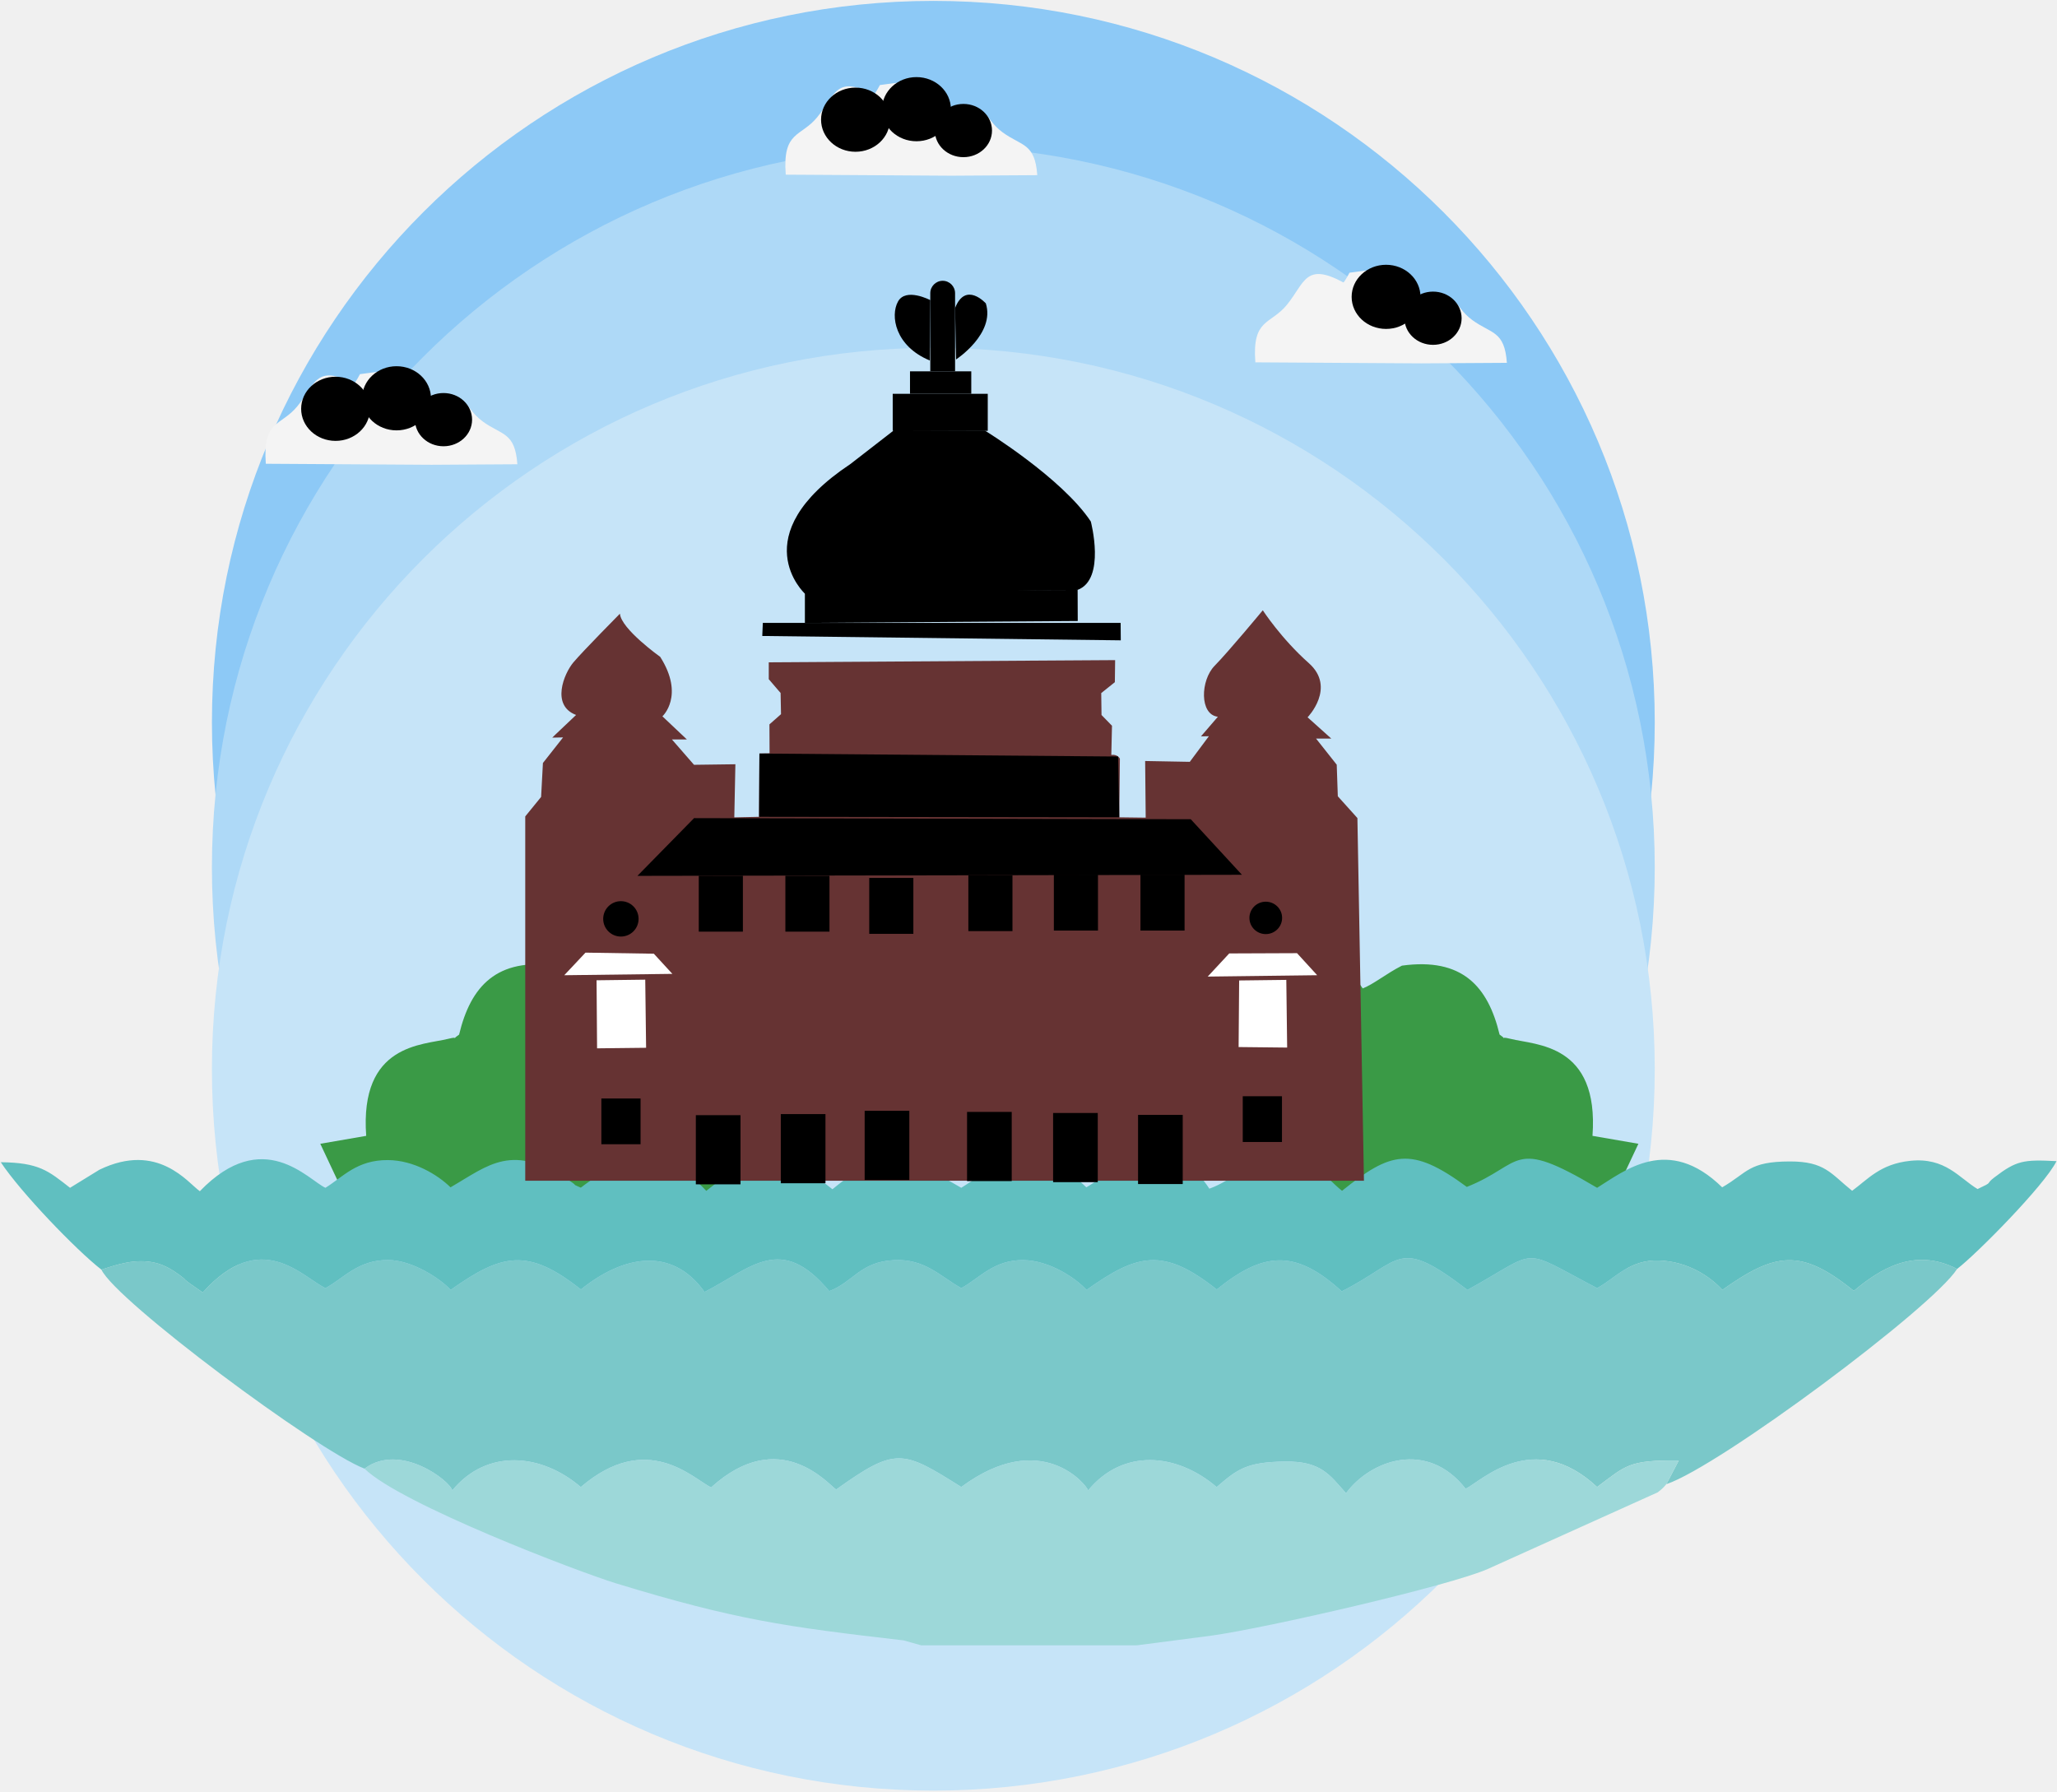
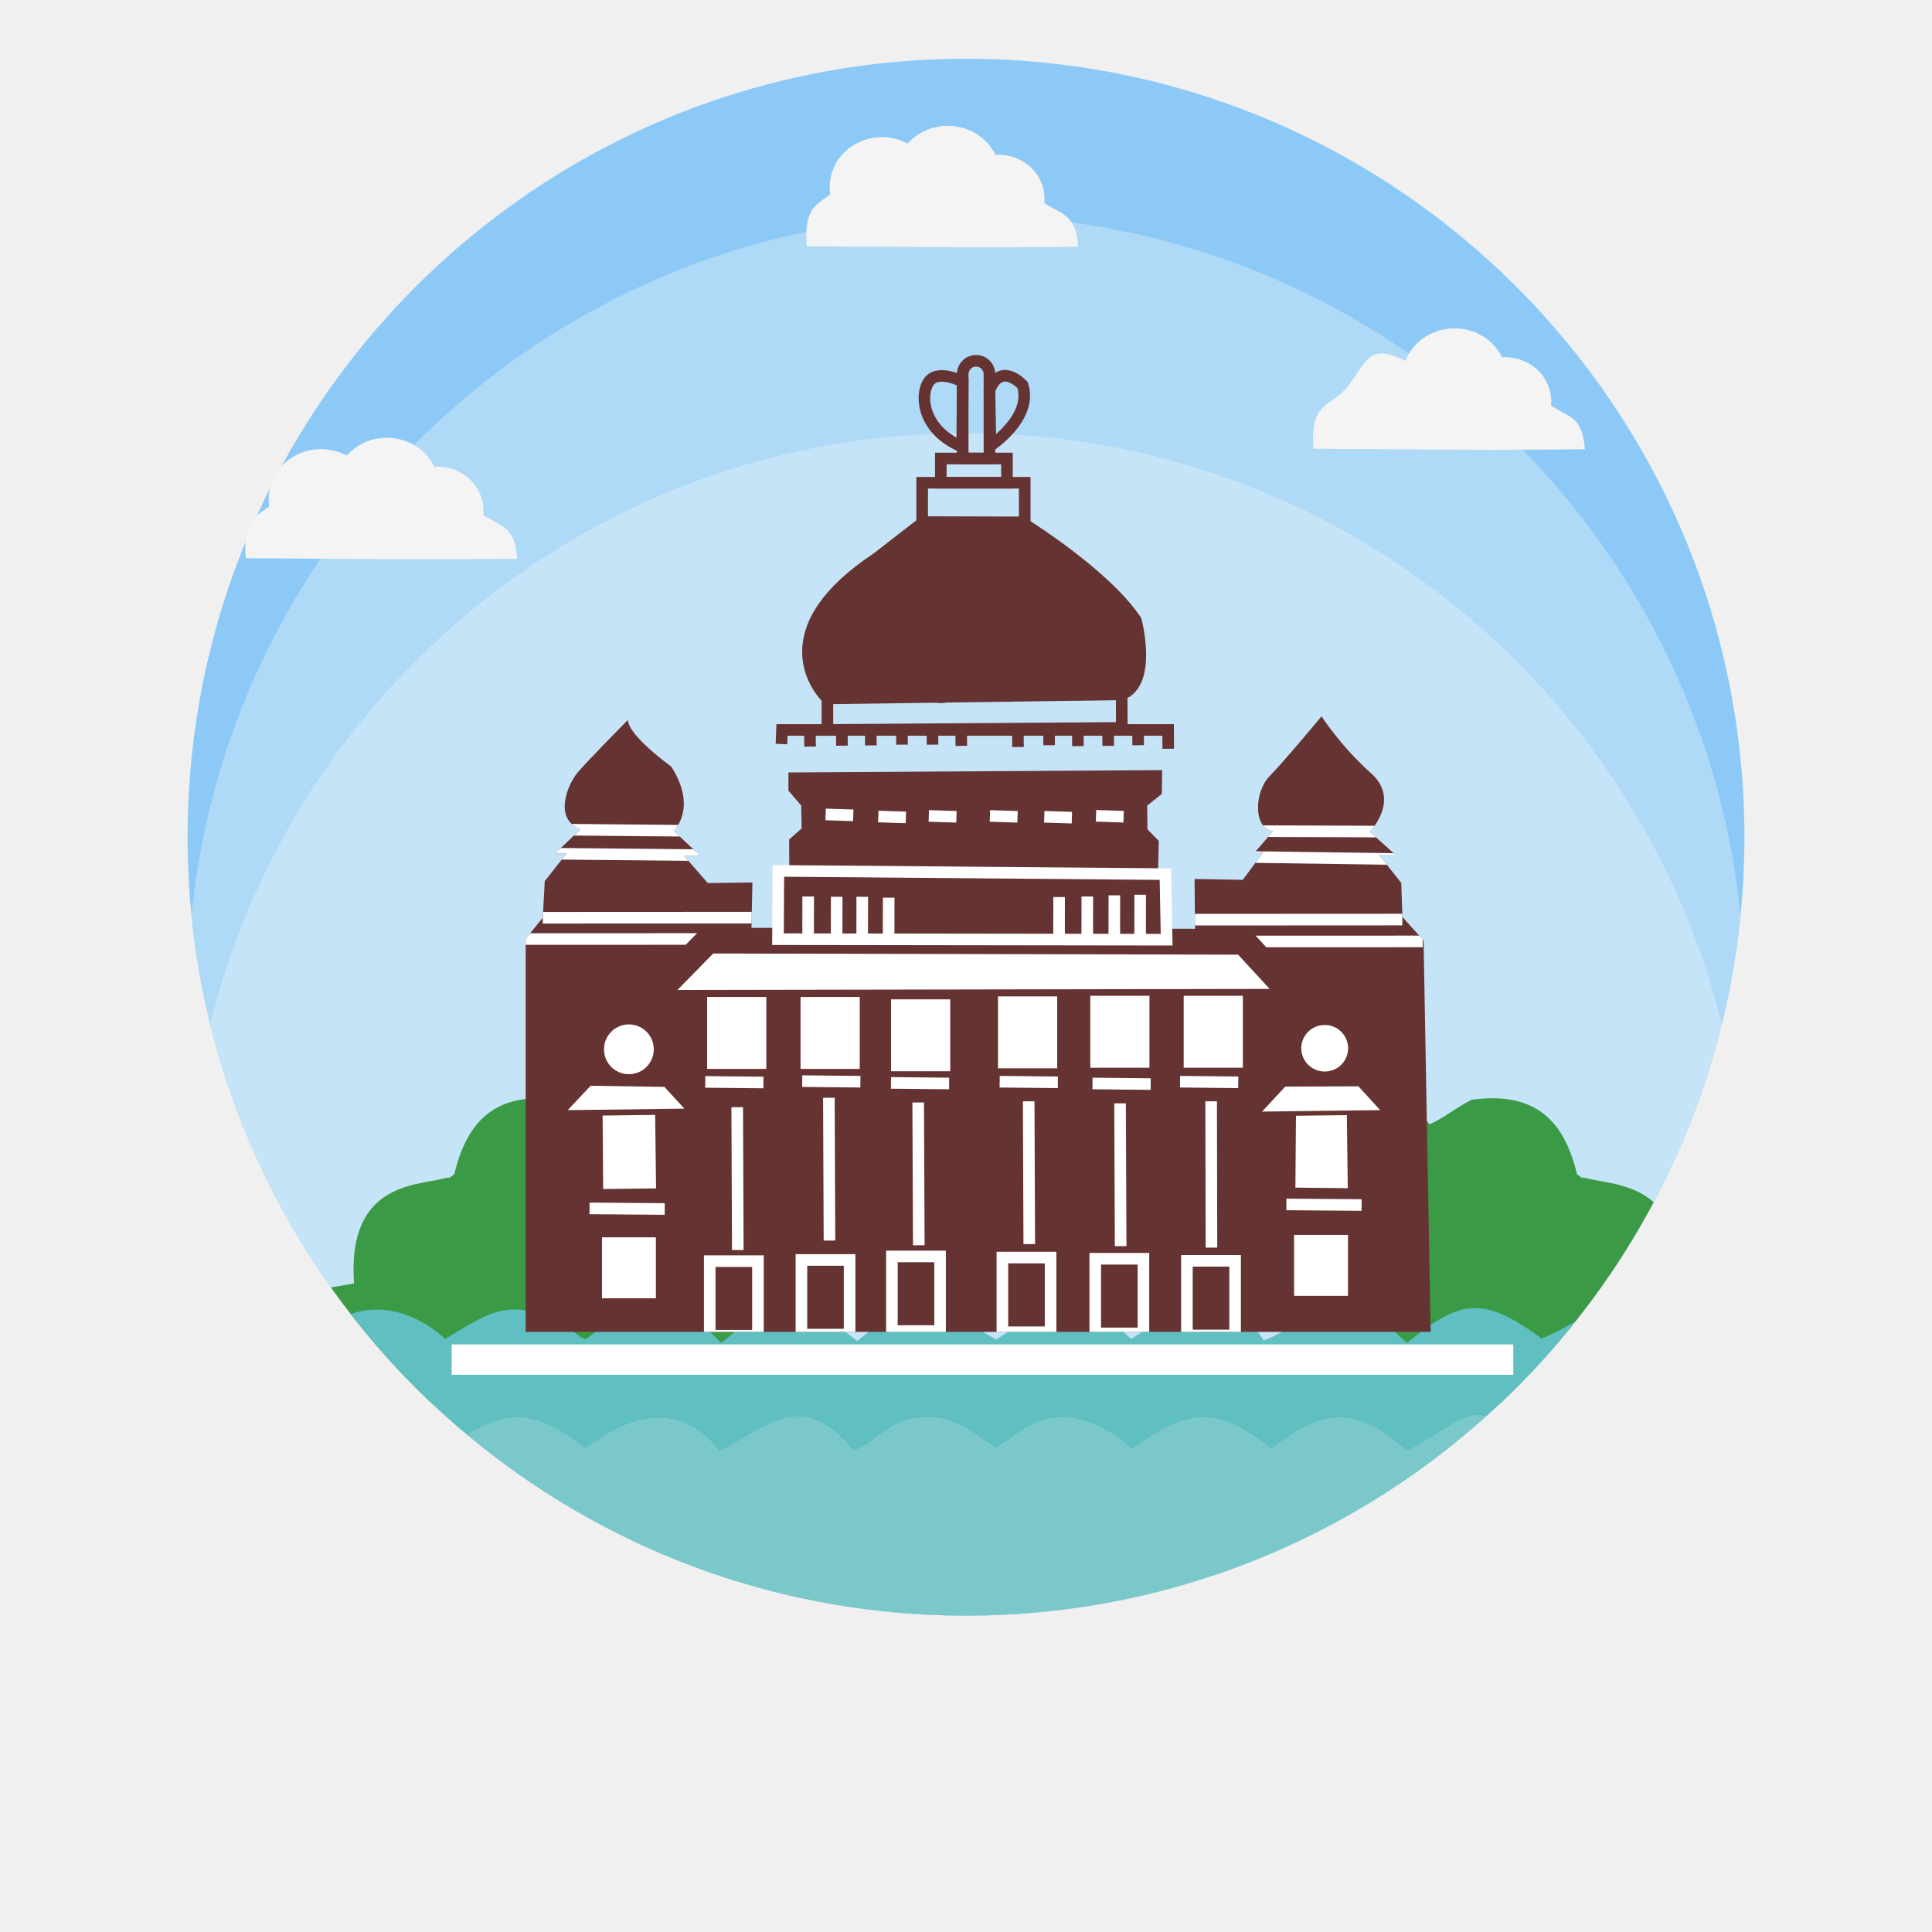
- <svg xmlns="http://www.w3.org/2000/svg" viewBox="0 0 1459 1271" width="1459" height="1271">
-   <style>
- 		tspan { white-space:pre }
- 		.shp0 { fill: #8dc9f6 } 
- 		.shp1 { fill: #aed9f7 } 
- 		.shp2 { fill: #c6e4f8 } 
- 		.shp3 { fill: #3a9a46 } 
- 		.shp4 { fill: #7ac8c9 } 
- 		.shp5 { fill: #60bfc0 } 
- 		.shp6 { fill: #9dd8d9 } 
- 		.shp7 { fill: none } 
- 		.shp8 { fill: #f4f4f4 } 
- 		.shp9 { fill: #000000 } 
- 		.shp10 { fill: #663333 } 
- 		.shp11 { fill: #ffffff } 
- 	</style>
+ <svg xmlns="http://www.w3.org/2000/svg" xml:space="preserve" width="12.7mm" height="12.7mm" version="1.1" style="shape-rendering:geometricPrecision; text-rendering:geometricPrecision; image-rendering:optimizeQuality; fill-rule:evenodd; clip-rule:evenodd" viewBox="0 0 1270 1270">
+   <defs>
+     <style type="text/css">
+    
+     .str2 {stroke:#663333;stroke-width:16.93;stroke-miterlimit:22.926}
+     .str0 {stroke:#F4F4F4;stroke-width:20;stroke-miterlimit:22.926}
+     .str4 {stroke:white;stroke-width:20;stroke-miterlimit:22.926}
+     .str3 {stroke:#663333;stroke-width:7.62;stroke-miterlimit:22.926}
+     .str1 {stroke:white;stroke-width:7.62;stroke-miterlimit:22.926}
+     .fil0 {fill:none}
+     .fil4 {fill:#3A9A46}
+     .fil6 {fill:#60BFC0}
+     .fil9 {fill:#663333}
+     .fil5 {fill:#7AC8C9}
+     .fil1 {fill:#8DC9F6}
+     .fil7 {fill:#9DD8D9}
+     .fil2 {fill:#AED9F7}
+     .fil3 {fill:#C6E4F8}
+     .fil8 {fill:#F4F4F4}
+     .fil10 {fill:white}
+    
+   </style>
+     <clipPath id="id0">
+       <path d="M635 38.64c282.6,0 511.69,229.09 511.69,511.69 0,282.59 -229.09,511.68 -511.69,511.68 -282.59,0 -511.68,-229.09 -511.68,-511.68 0,-282.6 229.09,-511.69 511.68,-511.69z" />
+     </clipPath>
+     <clipPath id="id1">
+       <path d="M356.8 603.28l-11.25 13.81 0 258.43 594.88 0 -4.64 -257.27 -13.9 -15.45 -0.77 -22.4 -14.68 -18.54 10.81 0 -16.8 -15.07c0,0 20.47,-21.05 0.87,-38.44 -19.6,-17.38 -32.64,-37.47 -32.64,-37.47 0,0 -24.15,29.17 -34.19,39.4 -10.04,10.24 -10.81,34.58 2.32,36.12l-11.98 13.91 5.6 -0.1 -13.52 18.16 -31.67 -0.58 0.39 40.17 -18.74 -0.24 0.43 -41.57c0,0 -1.45,-3.28 -6.08,-2.7l0.48 -20.67 -7.43 -7.63 -0.2 -15.55 9.66 -7.72 0.2 -15.65 -245.68 1.55 0 11.97 6.95 8.11 1.45 1.65 0.29 15.06 -8.21 7.24 0.1 20.48 -7.2 0.19 -0.24 44.89 -17.58 0.39 0.77 -37.67 -29.35 0.39 -15.65 -17.96 4.82 0 5.8 0 -17.38 -16.42c0,0 16,-14.57 -1.57,-42.19 0,0 -27.79,-19.81 -28.56,-30.63 0,0 -26.37,26.66 -33.03,34.58 -6.66,7.92 -16.03,30.51 1.93,37.27l-14.68 13.91 -2.2 2.17 6.54 -0.14 1.12 -0.03 -14.3 18.16 -1.29 24.08z" />
+     </clipPath>
+   </defs>
  <g id="Layer_x0020_1">
-     <path id="Layer" fill-rule="evenodd" class="shp0" d="M662 0.64C944.6 0.64 1173.69 229.73 1173.69 512.33C1173.69 794.92 944.6 1024.01 662 1024.01C379.41 1024.01 150.32 794.92 150.32 512.33C150.32 229.73 379.41 0.64 662 0.64L662 0.64Z" />
-     <g id="Layer">
-       <g id="_2773386296912">
-         <path id="Layer" class="shp1" d="M662 1126.91C379.04 1126.91 150.31 898.18 150.31 615.22C150.31 332.26 379.04 103.53 662 103.53C944.96 103.53 1173.69 332.26 1173.69 615.22C1173.69 898.18 944.96 1126.91 662 1126.91Z" />
-         <path id="Layer" class="shp2" d="M662 1270.09C379.04 1270.09 150.31 1041.36 150.31 758.4C150.31 475.44 379.04 246.71 662 246.71C944.96 246.71 1173.69 475.44 1173.69 758.4C1173.69 1041.36 944.96 1270.09 662 1270.09Z" />
-         <path id="Layer" fill-rule="evenodd" class="shp3" d="M394.89 684.94C352.28 679.08 333.88 699.46 325.63 733.85C317.79 739.37 328.31 734.22 317.73 736.89C299.97 741.36 254.96 740.21 259.74 805.67L227.18 811.29L262.02 885.42L414.78 886C429.81 833.85 454.2 847.62 511.08 846.46L511.84 684C470.95 660.01 449.34 662.7 422.69 701.1C414.41 697.73 406.22 690.71 394.89 684.94L394.89 684.94Z" />
-         <path id="Layer" fill-rule="evenodd" class="shp3" d="M994.38 684.94C1036.99 679.08 1055.39 699.46 1063.64 733.85C1071.48 739.37 1060.96 734.22 1071.54 736.89C1089.3 741.36 1134.31 740.21 1129.53 805.67L1162.09 811.29L1127.25 885.42L974.49 886C959.46 833.85 935.07 847.62 878.19 846.46L877.43 684C918.32 660.01 939.93 662.7 966.58 701.1C974.86 697.73 983.05 690.71 994.38 684.94L994.38 684.94Z" />
-         <path id="Layer" fill-rule="evenodd" class="shp4" d="M71.93 900.57C82.28 922.72 224.6 1028.68 258.56 1041.74C283.81 1022.81 319.35 1050.49 320.79 1057.18C345.18 1027.45 383.84 1030.66 411.96 1054.79C458.91 1014.49 491.43 1048.68 504.37 1055.06C553.11 1010.81 587.83 1053.24 593.09 1056.53C635.58 1026.18 640.17 1028.55 681.81 1054.74C738.71 1012.61 771.04 1053.7 771.78 1057.18C796.27 1027.33 834.56 1030.43 862.95 1054.79C877.78 1042.06 884.08 1037.11 911.05 1036.69C937.2 1036.27 943.13 1046.24 954.73 1059.15C971.88 1035.77 1012.16 1020.94 1039.57 1055.99C1050.42 1050.86 1087.64 1012.66 1132.8 1054.74C1153.35 1039.52 1154.83 1035.57 1190.73 1035.94L1181.95 1052.72C1219.61 1040.12 1370.92 927.33 1388.14 900.07C1357.73 884.39 1333.05 900.48 1314.87 915.62C1277.66 885.45 1259.4 888.1 1221.65 914.95C1212.85 905.28 1197.18 894.88 1176.96 894.07C1155.68 893.23 1145.3 907.08 1132.8 913.67C1076.75 884.4 1093.32 885.98 1040.85 914.95C990.78 876.71 995.16 894.13 951.67 915.96C918.2 885.19 895.31 888.56 863.02 914.64C825.1 884.56 806.78 889.26 770.65 914.95C762.78 906.29 744.21 894.14 726.18 893.81C704.74 893.41 694.42 907.02 681.81 913.67C666.83 905.33 656.08 892.66 633.91 893.83C610.02 895.08 605.08 909.48 588.18 915.81C553.87 874.66 532.85 899.38 499.75 916.4C476.42 883.71 441.74 890.64 412.03 914.64C374.47 884.85 355.87 889.2 319.66 914.95C312.46 907.04 292.56 893.86 275.34 893.75C253.72 893.62 243.6 906.9 230.82 913.71C214.13 905.49 185 870.75 143.81 916.78L133.48 909.54C128.33 905.55 133.88 909.26 127.21 904.29C122.37 900.68 116.51 897.25 110.27 895.76C96 892.37 82.58 897.13 71.93 900.57L71.93 900.57Z" />
-         <path id="Layer" fill-rule="evenodd" class="shp5" d="M71.93 900.57C82.58 897.13 96 892.37 110.27 895.76C116.51 897.25 122.37 900.68 127.21 904.29C133.88 909.26 128.33 905.55 133.48 909.54L143.81 916.78C185 870.75 214.13 905.49 230.82 913.71C243.6 906.9 253.72 893.62 275.34 893.75C292.56 893.86 312.46 907.04 319.66 914.95C355.87 889.2 374.47 884.85 412.03 914.64C441.74 890.64 476.42 883.71 499.75 916.4C532.85 899.38 553.87 874.66 588.18 915.81C605.08 909.48 610.02 895.08 633.91 893.83C656.08 892.66 666.83 905.33 681.81 913.67C694.42 907.02 704.74 893.41 726.18 893.81C744.21 894.14 762.78 906.29 770.65 914.95C806.78 889.26 825.1 884.56 863.02 914.64C895.31 888.56 918.2 885.19 951.67 915.96C995.16 894.13 990.78 876.71 1040.85 914.95C1093.32 885.98 1076.75 884.4 1132.8 913.67C1145.3 907.08 1155.68 893.23 1176.96 894.07C1197.18 894.88 1212.85 905.28 1221.65 914.95C1259.4 888.1 1277.66 885.45 1314.87 915.62C1333.05 900.48 1357.73 884.39 1388.14 900.07C1401.83 889.63 1450.12 840.82 1458.66 823.61C1435.24 822.39 1430.26 823.16 1414.63 835.1C1407.51 840.54 1414.74 837.76 1402.66 843.4C1389.54 835.52 1379.8 820.75 1354.84 823.39C1333.62 825.64 1324.95 836.4 1313.69 844.64C1298.54 832.47 1294.36 823.8 1269.56 823.83C1240.05 823.87 1239.79 831.63 1221.52 842.18C1183.1 804.58 1152.06 830.64 1132.8 842.52C1071.49 806.03 1080.85 825.82 1040.39 841.89C1000.85 812.7 986.38 816.99 951.88 844.64C939.46 834.8 933.81 822.1 907.41 823.48C883.39 824.73 874.6 837.12 857.77 843.15C848.58 828.69 838.02 823.73 814.99 823.77C790.37 823.82 785.92 833.29 770.53 842.18C731.23 803.71 699.46 831.64 681.81 842.52C642.18 819.9 631.29 810.13 590.44 843.54C554.08 814.21 537.14 815.65 500.93 844.68C472.76 814.01 443.72 817.86 411.96 842.42C404.38 839.04 410.76 842.08 404.7 837.98C363.21 809.9 346.84 826.42 319.54 842.18C310.43 833.27 293.61 823 275.19 822.85C253.05 822.67 243.16 834.91 230.82 842.52C218.54 836.87 186.64 798.44 141.74 844.93C133.39 839.16 112.06 809.64 70.55 829.68L49.68 842.52C34.32 830.53 27.86 824.66 0.55 824.37C14.64 845.67 53.88 886.53 71.93 900.57L71.93 900.57Z" />
-         <path id="Layer" fill-rule="evenodd" class="shp6" d="M653.4 1167.05L806.38 1167.04L859.24 1160.17C898.73 1154.7 1029.66 1124.49 1055.64 1112.72L1175.84 1058.51C1180.25 1055.05 1179.76 1055.02 1181.95 1052.72L1190.73 1035.94C1154.83 1035.57 1153.35 1039.52 1132.8 1054.74C1087.64 1012.66 1050.42 1050.86 1039.57 1055.99C1012.16 1020.94 971.88 1035.77 954.73 1059.15C943.13 1046.24 937.2 1036.27 911.05 1036.69C884.08 1037.11 877.78 1042.06 862.95 1054.79C834.56 1030.43 796.27 1027.33 771.78 1057.18C771.04 1053.7 738.71 1012.61 681.81 1054.74C640.17 1028.55 635.58 1026.18 593.09 1056.53C587.83 1053.24 553.11 1010.81 504.37 1055.06C491.43 1048.68 458.91 1014.49 411.96 1054.79C383.84 1030.66 345.18 1027.45 320.79 1057.18C319.35 1050.49 283.81 1022.81 258.56 1041.74C284.1 1066.8 410.21 1114.92 437.24 1123.17C521.71 1148.94 556.98 1153.86 640.98 1163.55L653.4 1167.05L653.4 1167.05Z" />
+     <rect class="fil0" width="1270" height="1270" />
+     <rect class="fil0" width="1270" height="1270" />
+     <path class="fil1" d="M635 38.64c282.6,0 511.69,229.09 511.69,511.69 0,282.59 -229.09,511.68 -511.69,511.68 -282.59,0 -511.68,-229.09 -511.68,-511.68 0,-282.6 229.09,-511.69 511.68,-511.69z" />
+     <g style="clip-path:url(#id0)">
+       <g id="_1770882471024">
+         <circle class="fil2" cx="635" cy="653.22" r="511.69" />
+         <circle class="fil3" cx="635" cy="796.4" r="511.69" />
+         <path class="fil4" d="M367.89 722.94c-42.61,-5.86 -61.01,14.52 -69.26,48.91 -7.84,5.52 2.68,0.37 -7.9,3.04 -17.76,4.47 -62.77,3.32 -57.99,68.78l-32.56 5.62 34.84 74.13 152.76 0.58c15.03,-52.15 39.42,-38.38 96.3,-39.54l0.76 -162.46c-40.89,-23.99 -62.5,-21.3 -89.15,17.1 -8.28,-3.37 -16.47,-10.39 -27.8,-16.16z" />
+         <path class="fil4" d="M967.38 722.94c42.61,-5.86 61.01,14.52 69.26,48.91 7.84,5.52 -2.68,0.37 7.9,3.04 17.76,4.47 62.77,3.32 57.99,68.78l32.56 5.62 -34.84 74.13 -152.76 0.58c-15.03,-52.15 -39.42,-38.38 -96.3,-39.54l-0.76 -162.46c40.89,-23.99 62.5,-21.3 89.15,17.1 8.28,-3.37 16.47,-10.39 27.8,-16.16z" />
+         <path class="fil5" d="M44.93 938.57c10.35,22.15 152.67,128.11 186.63,141.17 25.25,-18.93 60.79,8.75 62.23,15.44 24.39,-29.73 63.05,-26.52 91.17,-2.39 46.95,-40.3 79.47,-6.11 92.41,0.27 48.74,-44.25 83.46,-1.82 88.72,1.47 42.49,-30.35 47.08,-27.98 88.72,-1.79 56.9,-42.13 89.23,-1.04 89.97,2.44 24.49,-29.85 62.78,-26.75 91.17,-2.39 14.83,-12.73 21.13,-17.68 48.1,-18.1 26.15,-0.42 32.08,9.55 43.68,22.46 17.15,-23.38 57.43,-38.21 84.84,-3.16 10.85,-5.13 48.07,-43.33 93.23,-1.25 20.55,-15.22 22.03,-19.17 57.93,-18.8l-8.78 16.78c37.66,-12.6 188.97,-125.39 206.19,-152.65 -30.41,-15.68 -55.09,0.41 -73.27,15.55 -37.21,-30.17 -55.47,-27.52 -93.22,-0.67 -8.8,-9.67 -24.47,-20.07 -44.69,-20.88 -21.28,-0.84 -31.66,13.01 -44.16,19.6 -56.05,-29.27 -39.48,-27.69 -91.95,1.28 -50.07,-38.24 -45.69,-20.82 -89.18,1.01 -33.47,-30.77 -56.36,-27.4 -88.65,-1.32 -37.92,-30.08 -56.24,-25.38 -92.37,0.31 -7.87,-8.66 -26.44,-20.81 -44.47,-21.14 -21.44,-0.4 -31.76,13.21 -44.37,19.86 -14.98,-8.34 -25.73,-21.01 -47.9,-19.84 -23.89,1.25 -28.83,15.65 -45.73,21.98 -34.31,-41.15 -55.33,-16.43 -88.43,0.59 -23.33,-32.69 -58.01,-25.76 -87.72,-1.76 -37.56,-29.79 -56.16,-25.44 -92.37,0.31 -7.2,-7.91 -27.1,-21.09 -44.32,-21.2 -21.62,-0.13 -31.74,13.15 -44.52,19.96 -16.69,-8.22 -45.82,-42.96 -87.01,3.07l-10.33 -7.24c-5.15,-3.99 0.4,-0.28 -6.27,-5.25 -4.84,-3.61 -10.7,-7.04 -16.94,-8.53 -14.27,-3.39 -27.69,1.37 -38.34,4.81z" />
+         <path class="fil6" d="M44.93 938.57c10.65,-3.44 24.07,-8.2 38.34,-4.81 6.24,1.49 12.1,4.92 16.94,8.53 6.67,4.97 1.12,1.26 6.27,5.25l10.33 7.24c41.19,-46.03 70.32,-11.29 87.01,-3.07 12.78,-6.81 22.9,-20.09 44.52,-19.96 17.22,0.11 37.12,13.29 44.32,21.2 36.21,-25.75 54.81,-30.1 92.37,-0.31 29.71,-24 64.39,-30.93 87.72,1.76 33.1,-17.02 54.12,-41.74 88.43,-0.59 16.9,-6.33 21.84,-20.73 45.73,-21.98 22.17,-1.17 32.92,11.5 47.9,19.84 12.61,-6.65 22.93,-20.26 44.37,-19.86 18.03,0.33 36.6,12.48 44.47,21.14 36.13,-25.69 54.45,-30.39 92.37,-0.31 32.29,-26.08 55.18,-29.45 88.65,1.32 43.49,-21.83 39.11,-39.25 89.18,-1.01 52.47,-28.97 35.9,-30.55 91.95,-1.28 12.5,-6.59 22.88,-20.44 44.16,-19.6 20.22,0.81 35.89,11.21 44.69,20.88 37.75,-26.85 56.01,-29.5 93.22,0.67 18.18,-15.14 42.86,-31.23 73.27,-15.55 13.69,-10.44 61.98,-59.25 70.52,-76.46 -23.42,-1.22 -28.4,-0.45 -44.03,11.49 -7.12,5.44 0.11,2.66 -11.97,8.3 -13.12,-7.88 -22.86,-22.65 -47.82,-20.01 -21.22,2.25 -29.89,13.01 -41.15,21.25 -15.15,-12.17 -19.33,-20.84 -44.13,-20.81 -29.51,0.04 -29.77,7.8 -48.04,18.35 -38.42,-37.6 -69.46,-11.54 -88.72,0.34 -61.31,-36.49 -51.95,-16.7 -92.41,-0.63 -39.54,-29.19 -54.01,-24.9 -88.51,2.75 -12.42,-9.84 -18.07,-22.54 -44.47,-21.16 -24.02,1.25 -32.81,13.64 -49.64,19.67 -9.19,-14.46 -19.75,-19.42 -42.78,-19.38 -24.62,0.05 -29.07,9.52 -44.46,18.41 -39.3,-38.47 -71.07,-10.54 -88.72,0.34 -39.63,-22.62 -50.52,-32.39 -91.37,1.02 -36.36,-29.33 -53.3,-27.89 -89.51,1.14 -28.17,-30.67 -57.21,-26.82 -88.97,-2.26 -7.58,-3.38 -1.2,-0.34 -7.26,-4.44 -41.49,-28.08 -57.86,-11.56 -85.16,4.2 -9.11,-8.91 -25.93,-19.18 -44.35,-19.33 -22.14,-0.18 -32.03,12.06 -44.37,19.67 -12.28,-5.65 -44.18,-44.08 -89.08,2.41 -8.35,-5.77 -29.68,-35.29 -71.19,-15.25l-20.87 12.84c-15.36,-11.99 -21.82,-17.86 -49.13,-18.15 14.09,21.3 53.33,62.16 71.38,76.2z" />
+         <path class="fil7" d="M626.4 1205.05l152.98 -0.01 52.86 -6.87c39.49,-5.47 170.42,-35.68 196.4,-47.45l120.2 -54.21c4.41,-3.46 3.92,-3.49 6.11,-5.79l8.78 -16.78c-35.9,-0.37 -37.38,3.58 -57.93,18.8 -45.16,-42.08 -82.38,-3.88 -93.23,1.25 -27.41,-35.05 -67.69,-20.22 -84.84,3.16 -11.6,-12.91 -17.53,-22.88 -43.68,-22.46 -26.97,0.42 -33.27,5.37 -48.1,18.1 -28.39,-24.36 -66.68,-27.46 -91.17,2.39 -0.74,-3.48 -33.07,-44.57 -89.97,-2.44 -41.64,-26.19 -46.23,-28.56 -88.72,1.79 -5.26,-3.29 -39.98,-45.72 -88.72,-1.47 -12.94,-6.38 -45.46,-40.57 -92.41,-0.27 -28.12,-24.13 -66.78,-27.34 -91.17,2.39 -1.44,-6.69 -36.98,-34.37 -62.23,-15.44 25.54,25.06 151.65,73.18 178.68,81.43 84.47,25.77 119.74,30.69 203.74,40.38l12.42 3.5z" />
      </g>
    </g>
-     <path id="Layer" fill-rule="evenodd" class="shp7" d="M662 0.64C944.6 0.64 1173.69 229.73 1173.69 512.33C1173.69 794.92 944.6 1024.01 662 1024.01C379.41 1024.01 150.32 794.92 150.32 512.33C150.32 229.73 379.41 0.64 662 0.64L662 0.64Z" />
-     <path id="Layer" fill-rule="evenodd" class="shp8" d="M957.18 193.44C957.09 193.58 954.37 198.83 952.9 200.37C925.82 185.68 925.47 200.64 912.73 216.26C901.16 230.44 888 225.79 890.4 257.01L1007.97 257.74L1068.81 257.36C1067.16 234.39 1057.78 236.9 1044.29 227.03C1029.73 216.4 1037.28 206.97 1006.06 212.43C994.95 184.76 983.79 190.28 957.18 193.44L957.18 193.44Z" />
-     <path id="Layer" class="shp9" d="M983.12 233.31C969.62 233.31 958.7 223.14 958.7 210.56C958.7 197.98 969.62 187.81 983.12 187.81C996.62 187.81 1007.54 197.98 1007.54 210.56C1007.54 223.14 996.62 233.31 983.12 233.31Z" />
-     <path id="Layer" class="shp9" d="M1016.43 244.6C1005.22 244.6 996.16 236.16 996.16 225.72C996.16 215.28 1005.22 206.84 1016.43 206.84C1027.64 206.84 1036.7 215.28 1036.7 225.72C1036.7 236.16 1027.64 244.6 1016.43 244.6Z" />
-     <g id="_2773386305168">
-       <path id="Layer" fill-rule="evenodd" class="shp8" d="M624.09 60.33C624.01 60.46 621.29 65.71 619.82 67.25C592.73 52.56 592.39 67.52 579.64 83.14C568.08 97.32 554.92 92.67 557.32 123.89L674.89 124.62L735.73 124.24C734.07 101.27 724.7 103.78 711.2 93.91C696.64 83.28 704.19 73.85 672.97 79.31C661.86 51.64 650.71 57.16 624.09 60.33L624.09 60.33Z" />
-       <path id="Layer" class="shp9" d="M650.04 100.19C636.54 100.19 625.62 90.02 625.62 77.44C625.62 64.86 636.54 54.69 650.04 54.69C663.54 54.69 674.46 64.86 674.46 77.44C674.46 90.02 663.54 100.19 650.04 100.19Z" />
-       <path id="Layer" class="shp9" d="M606.79 107.65C593.29 107.65 582.37 97.48 582.37 84.9C582.37 72.32 593.29 62.15 606.79 62.15C620.29 62.15 631.21 72.32 631.21 84.9C631.21 97.48 620.29 107.65 606.79 107.65Z" />
-       <path id="Layer" class="shp9" d="M683.34 111.48C672.13 111.48 663.07 103.04 663.07 92.6C663.07 82.16 672.13 73.72 683.34 73.72C694.55 73.72 703.61 82.16 703.61 92.6C703.61 103.04 694.55 111.48 683.34 111.48Z" />
+     <path class="fil0" d="M635 38.64c282.6,0 511.69,229.09 511.69,511.69 0,282.59 -229.09,511.68 -511.69,511.68 -282.59,0 -511.68,-229.09 -511.68,-511.68 0,-282.6 229.09,-511.69 511.68,-511.69z" />
+     <path class="fil8" d="M930.18 231.44c-0.09,0.14 -2.81,5.39 -4.28,6.93 -27.08,-14.69 -27.43,0.27 -40.17,15.89 -11.57,14.18 -24.73,9.53 -22.33,40.75l117.57 0.73 60.84 -0.38c-1.65,-22.97 -11.03,-20.46 -24.52,-30.33 -14.56,-10.63 -7.01,-20.06 -38.23,-14.6 -11.11,-27.67 -22.27,-22.15 -48.88,-18.99z" />
+     <ellipse class="fil0 str0" cx="956.12" cy="248.56" rx="24.42" ry="22.75" />
+     <ellipse class="fil0 str0" cx="989.43" cy="263.72" rx="20.27" ry="18.88" />
+     <g id="_1770665940048">
+       <path class="fil8" d="M597.09 98.33c-0.08,0.13 -2.8,5.38 -4.27,6.92 -27.09,-14.69 -27.43,0.27 -40.18,15.89 -11.56,14.18 -24.72,9.53 -22.32,40.75l117.57 0.73 60.84 -0.38c-1.66,-22.97 -11.03,-20.46 -24.53,-30.33 -14.56,-10.63 -7.01,-20.06 -38.23,-14.6 -11.11,-27.67 -22.26,-22.15 -48.88,-18.98z" />
+       <ellipse class="fil0 str0" cx="623.04" cy="115.44" rx="24.42" ry="22.75" />
+       <ellipse class="fil0 str0" cx="579.79" cy="122.9" rx="24.42" ry="22.75" />
+       <ellipse class="fil0 str0" cx="656.34" cy="130.6" rx="20.27" ry="18.88" />
    </g>
-     <path id="Layer" fill-rule="evenodd" class="shp8" d="M255.32 265.39C255.23 265.52 252.52 270.77 251.05 272.31C223.96 257.63 223.61 272.59 210.87 288.21C199.3 302.39 186.15 297.73 188.55 328.95L306.12 329.68L366.96 329.3C365.3 306.34 355.93 308.84 342.43 298.98C327.87 288.34 335.42 278.91 304.2 284.38C293.09 256.71 281.94 262.22 255.32 265.39L255.32 265.39Z" />
-     <path id="Layer" class="shp9" d="M281.26 305.26C267.76 305.26 256.84 295.09 256.84 282.51C256.84 269.93 267.76 259.76 281.26 259.76C294.76 259.76 305.68 269.93 305.68 282.51C305.68 295.09 294.76 305.26 281.26 305.26Z" />
-     <path id="Layer" class="shp9" d="M238.02 312.72C224.52 312.72 213.6 302.55 213.6 289.97C213.6 277.39 224.52 267.22 238.02 267.22C251.52 267.22 262.44 277.39 262.44 289.97C262.44 302.55 251.52 312.72 238.02 312.72Z" />
-     <path id="Layer" class="shp9" d="M314.57 316.54C303.36 316.54 294.3 308.1 294.3 297.66C294.3 287.22 303.36 278.78 314.57 278.78C325.78 278.78 334.84 287.22 334.84 297.66C334.84 308.1 325.78 316.54 314.57 316.54Z" />
-     <path id="Layer" fill-rule="evenodd" class="shp10" d="M383.8 565.28L372.55 579.09L372.55 837.52L967.43 837.52L962.79 580.25L948.89 564.8L948.12 542.4L933.44 523.86L944.25 523.86L927.45 508.79C927.45 508.79 947.92 487.74 928.32 470.35C908.72 452.97 895.68 432.88 895.68 432.88C895.68 432.88 871.53 462.05 861.49 472.28C851.45 482.52 850.68 506.86 863.81 508.4L851.83 522.31L857.43 522.21L843.91 540.37L812.24 539.79L812.63 579.96L793.89 579.72L794.32 538.15C794.32 538.15 792.87 534.87 788.24 535.45L788.72 514.78L781.29 507.15L781.09 491.6L790.75 483.88L790.95 468.23L545.27 469.78L545.27 481.75L552.22 489.86L553.67 491.51L553.96 506.57L545.75 513.81L545.85 534.29L538.65 534.48L538.41 579.37L520.83 579.76L521.6 542.09L492.25 542.48L476.6 524.52L481.42 524.52L487.22 524.52L469.84 508.1C469.84 508.1 485.84 493.53 468.27 465.91C468.27 465.91 440.48 446.1 439.71 435.28C439.71 435.28 413.34 461.94 406.68 469.86C400.02 477.78 390.65 500.37 408.61 507.13L393.93 521.04L391.73 523.21L398.27 523.07L399.39 523.04L385.09 541.2L383.8 565.28L383.8 565.28Z" />
-     <g id="Layer">
-       <g id="_2773386310976">
-         <path id="Layer" class="shp9" d="M807.21 790.8L838.89 790.8L838.89 839.86L807.21 839.86L807.21 790.8Z" />
-         <path id="Layer" class="shp9" d="M746.95 789.45L778.63 789.45L778.63 838.51L746.95 838.51L746.95 789.45Z" />
-         <path id="Layer" class="shp9" d="M685.92 788.68L717.6 788.68L717.6 837.74L685.92 837.74L685.92 788.68Z" />
-         <path id="Layer" class="shp9" d="M613.29 787.91L644.97 787.91L644.97 836.97L613.29 836.97L613.29 787.91Z" />
-         <path id="Layer" class="shp9" d="M553.81 790.23L585.49 790.23L585.49 839.29L553.81 839.29L553.81 790.23Z" />
-         <path id="Layer" class="shp9" d="M493.55 791L525.23 791L525.23 840.06L493.55 840.06L493.55 791Z" />
-         <path id="Layer" class="shp9" d="M521.14 565.21L383.8 565.28" />
-         <path id="Layer" class="shp9" d="M536.29 579.22L368.73 579.29" />
-         <path id="Layer" class="shp9" d="M948.8 566.48L812.5 566.55" />
-         <path id="Layer" class="shp9" d="M962.23 580.84L791.17 580.9" />
-         <path id="Layer" class="shp9" d="M362.33 507.06L500.7 508.32" />
-         <path id="Layer" class="shp9" d="M518.63 524.43L385.41 523.14" />
-         <path id="Layer" class="shp9" d="M848.93 508.34L960.99 508.73" />
-         <path id="Layer" class="shp9" d="M842.48 525.26L958.77 526.89" />
+     <path class="fil8" d="M228.32 303.39c-0.09,0.13 -2.8,5.38 -4.27,6.92 -27.09,-14.68 -27.44,0.28 -40.18,15.9 -11.57,14.18 -24.72,9.52 -22.32,40.74l117.57 0.73 60.84 -0.38c-1.66,-22.96 -11.03,-20.46 -24.53,-30.32 -14.56,-10.64 -7.01,-20.07 -38.23,-14.6 -11.11,-27.67 -22.26,-22.16 -48.88,-18.99z" />
+     <ellipse class="fil0 str0" cx="254.26" cy="320.51" rx="24.42" ry="22.75" />
+     <ellipse class="fil0 str0" cx="211.02" cy="327.97" rx="24.42" ry="22.75" />
+     <ellipse class="fil0 str0" cx="287.57" cy="335.66" rx="20.27" ry="18.88" />
+     <path class="fil9" d="M356.8 603.28l-11.25 13.81 0 258.43 594.88 0 -4.64 -257.27 -13.9 -15.45 -0.77 -22.4 -14.68 -18.54 10.81 0 -16.8 -15.07c0,0 20.47,-21.05 0.87,-38.44 -19.6,-17.38 -32.64,-37.47 -32.64,-37.47 0,0 -24.15,29.17 -34.19,39.4 -10.04,10.24 -10.81,34.58 2.32,36.12l-11.98 13.91 5.6 -0.1 -13.52 18.16 -31.67 -0.58 0.39 40.17 -18.74 -0.24 0.43 -41.57c0,0 -1.45,-3.28 -6.08,-2.7l0.48 -20.67 -7.43 -7.63 -0.2 -15.55 9.66 -7.72 0.2 -15.65 -245.68 1.55 0 11.97 6.95 8.11 1.45 1.65 0.29 15.06 -8.21 7.24 0.1 20.48 -7.2 0.19 -0.24 44.89 -17.58 0.39 0.77 -37.67 -29.35 0.39 -15.65 -17.96 4.82 0 5.8 0 -17.38 -16.42c0,0 16,-14.57 -1.57,-42.19 0,0 -27.79,-19.81 -28.56,-30.63 0,0 -26.37,26.66 -33.03,34.58 -6.66,7.92 -16.03,30.51 1.93,37.27l-14.68 13.91 -2.2 2.17 6.54 -0.14 1.12 -0.03 -14.3 18.16 -1.29 24.08z" />
+     <g style="clip-path:url(#id1)">
+       <g id="_1770665945376">
+         <rect class="fil0 str1" x="780.21" y="828.8" width="31.68" height="49.06" />
+         <rect class="fil0 str1" x="719.95" y="827.45" width="31.68" height="49.06" />
+         <rect class="fil0 str1" x="658.92" y="826.68" width="31.68" height="49.06" />
+         <rect class="fil0 str1" x="586.29" y="825.91" width="31.68" height="49.06" />
+         <rect class="fil0 str1" x="526.81" y="828.23" width="31.68" height="49.06" />
+         <rect class="fil0 str1" x="466.55" y="829" width="31.68" height="49.06" />
+         <line class="fil0 str1" x1="494.14" y1="603.21" x2="356.8" y2="603.28" />
+         <line class="fil0 str1" x1="509.29" y1="617.22" x2="341.73" y2="617.29" />
+         <line class="fil0 str1" x1="921.8" y1="604.48" x2="785.5" y2="604.55" />
+         <line class="fil0 str1" x1="935.23" y1="618.84" x2="764.17" y2="618.9" />
+         <line class="fil0 str1" x1="335.33" y1="545.06" x2="473.7" y2="546.32" />
+         <line class="fil0 str1" x1="491.63" y1="562.43" x2="358.41" y2="561.14" />
+         <line class="fil0 str1" x1="821.93" y1="546.34" x2="933.99" y2="546.73" />
+         <line class="fil0 str1" x1="815.48" y1="563.26" x2="931.77" y2="564.89" />
      </g>
    </g>
-     <path id="Layer" fill-rule="evenodd" class="shp7" d="M383.8 565.28L372.55 579.09L372.55 837.52L967.43 837.52L962.79 580.25L948.89 564.8L948.12 542.4L933.44 523.86L944.25 523.86L927.45 508.79C927.45 508.79 947.92 487.74 928.32 470.35C908.72 452.97 895.68 432.88 895.68 432.88C895.68 432.88 871.53 462.05 861.49 472.28C851.45 482.52 850.68 506.86 863.81 508.4L851.83 522.31L857.43 522.21L843.91 540.37L812.24 539.79L812.63 579.96L793.89 579.72L794.32 538.15C794.32 538.15 792.87 534.87 788.24 535.45L788.72 514.78L781.29 507.15L781.09 491.6L790.75 483.88L790.95 468.23L545.27 469.78L545.27 481.75L552.22 489.86L553.67 491.51L553.96 506.57L545.75 513.81L545.85 534.29L538.65 534.48L538.41 579.37L520.83 579.76L521.6 542.09L492.25 542.48L476.6 524.52L481.42 524.52L487.22 524.52L469.84 508.1C469.84 508.1 485.84 493.53 468.27 465.91C468.27 465.91 440.48 446.1 439.71 435.28C439.71 435.28 413.34 461.94 406.68 469.86C400.02 477.78 390.65 500.37 408.61 507.13L393.93 521.04L391.73 523.21L398.27 523.07L399.39 523.04L385.09 541.2L383.8 565.28L383.8 565.28Z" />
-     <path id="Layer" class="shp9" d="M492.29 580.31L452.11 621.26L880.89 620.49L844.58 581.09L492.29 580.31Z" />
-     <path id="Layer" class="shp9" d="M793.06 536.61L793.89 579.72L538.41 579.37L538.65 534.48L793.06 536.61Z" />
-     <path id="Layer" class="shp9" d="M540.67 451.1L541.06 441.83L794.85 441.83L794.95 454.19" />
-     <path id="Layer" class="shp9" d="M570.9 419.14L570.9 441.83L764.43 440.48L764.34 418.41L570.9 419.14Z" />
-     <path id="Layer" fill-rule="evenodd" class="shp9" d="M690.96 392.25C697.7 393.11 702.92 398.87 702.92 405.85C702.92 413.43 696.78 419.57 689.21 419.57C681.64 419.57 675.5 413.43 675.5 405.85C675.5 402.18 676.94 398.85 679.29 396.39L654.2 395.9C657.35 398.41 659.37 402.28 659.37 406.63C659.37 414.2 653.23 420.34 645.65 420.34C638.08 420.34 631.94 414.2 631.94 406.63C631.94 399.94 636.74 394.36 643.08 393.16C641.45 374.68 667.61 360.49 667.61 360.49C688.02 369.7 690.88 384.84 690.96 392.25L690.96 392.25Z" />
-     <path id="Layer" fill-rule="evenodd" class="shp9" d="M634.05 305.2L698.56 305.4C698.56 305.4 753.22 339.01 773.7 369.91C773.7 369.91 784.52 410.9 764.34 418.41L570.9 421.09C570.9 421.09 526.48 380.15 603.15 329.16L634.05 305.2L634.05 305.2Z" />
-     <path id="Layer" class="shp9" d="M633.19 279.33L700.6 279.33L700.6 305.6L633.19 305.6L633.19 279.33Z" />
-     <path id="Layer" class="shp9" d="M645.45 263.39L688.91 263.39L688.91 279.33L645.45 279.33L645.45 263.39Z" />
-     <path id="Layer" fill-rule="evenodd" class="shp9" d="M668.62 199.17L668.64 199.17C673.47 199.17 677.42 203.12 677.42 207.95L677.42 263.39L659.84 263.39L659.84 207.95C659.84 203.12 663.79 199.17 668.62 199.17L668.62 199.17Z" />
-     <path id="Layer" fill-rule="evenodd" class="shp9" d="M678.1 254.99C678.1 254.99 706 236.73 699.24 215.2C699.24 215.2 684.95 199.27 677.42 218.48L678.1 254.99L678.1 254.99Z" />
-     <path id="Layer" fill-rule="evenodd" class="shp9" d="M659.84 212.88C659.84 212.88 642.56 203.8 636.96 213.85C631.36 223.89 634.78 245.47 659.51 255.71L659.84 212.88Z" />
-     <path id="Layer" class="shp9" d="M495.63 621.18L526.92 621.18L526.92 660.83L495.63 660.83L495.63 621.18Z" />
-     <path id="Layer" class="shp9" d="M557.05 621.18L588.34 621.18L588.34 660.83L557.05 660.83L557.05 621.18Z" />
-     <path id="Layer" class="shp9" d="M616.54 622.73L647.83 622.73L647.83 662.38L616.54 662.38L616.54 622.73Z" />
-     <path id="Layer" class="shp9" d="M686.84 620.8L718.13 620.8L718.13 660.45L686.84 660.45L686.84 620.8Z" />
-     <path id="Layer" class="shp9" d="M747.49 620.41L778.78 620.41L778.78 660.06L747.49 660.06L747.49 620.41Z" />
-     <path id="Layer" class="shp9" d="M808.91 620.41L840.2 620.41L840.2 660.06L808.91 660.06L808.91 620.41Z" />
-     <path id="Layer" class="shp9" d="M490.61 673.19L528.85 673.58" />
-     <path id="Layer" class="shp9" d="M554.34 672.68L592.58 673.06" />
-     <path id="Layer" class="shp9" d="M612.67 673.84L650.91 674.22" />
-     <path id="Layer" class="shp9" d="M684.13 673.06L722.37 673.45" />
-     <path id="Layer" class="shp9" d="M745.16 674.22L783.41 674.61" />
-     <path id="Layer" class="shp9" d="M802.72 673.06L840.96 673.45" />
-     <path id="Layer" class="shp9" d="M440.39 664.31C433.45 664.31 427.84 658.7 427.84 651.76C427.84 644.82 433.45 639.21 440.39 639.21C447.33 639.21 452.94 644.82 452.94 651.76C452.94 658.7 447.33 664.31 440.39 664.31Z" />
-     <path id="Layer" class="shp11" d="M415.28 675.71L400.21 691.74L476.89 690.77L463.76 676.48L415.28 675.71Z" />
-     <path id="Layer" class="shp11" d="M871.87 676.28L856.61 692.7L878.24 692.43L934.26 691.73L919.96 676.09L871.87 676.28Z" />
-     <path id="Layer" class="shp11" d="M878.53 742.68L912.96 743.05L912.36 695.04L878.91 695.45L878.53 742.68Z" />
-     <path id="Layer" class="shp9" d="M872.59 753.73L922.04 754.12" />
-     <path id="Layer" class="shp9" d="M823.15 685.94L823.34 782.13" />
-     <path id="Layer" class="shp9" d="M763.27 687.29L763.66 781.16" />
-     <path id="Layer" class="shp9" d="M703.21 685.94L703.59 779.8" />
-     <path id="Layer" class="shp9" d="M630.58 686.71L630.97 780.58" />
-     <path id="Layer" class="shp9" d="M571.87 683.62L572.25 777.49" />
-     <path id="Layer" class="shp9" d="M511.61 689.8L511.99 783.67" />
-     <path id="Layer" class="shp11" d="M423.13 695.32L423.5 743.59L458.27 743.2L457.66 694.88L423.13 695.32Z" />
-     <path id="Layer" class="shp9" d="M897.79 662.56C891.38 662.56 886.2 657.42 886.2 651.07C886.2 644.72 891.38 639.58 897.79 639.58C904.2 639.58 909.38 644.72 909.38 651.07C909.38 657.42 904.2 662.56 897.79 662.56Z" />
-     <path id="Layer" class="shp9" d="M883.5 780.76L907.26 780.76L907.26 806.83L883.5 806.83L883.5 780.76Z" />
-     <path id="Layer" class="shp9" d="M558.25 551.31L558.21 579.4" />
-     <path id="Layer" class="shp9" d="M577 551.5L576.96 579.59" />
-     <path id="Layer" class="shp9" d="M593.8 551.5L593.76 579.59" />
-     <path id="Layer" class="shp9" d="M611.18 552.08L611.14 580.17" />
-     <path id="Layer" class="shp9" d="M723.21 551.69L723.17 579.78" />
-     <path id="Layer" class="shp9" d="M741.75 551.31L741.71 579.4" />
-     <path id="Layer" class="shp9" d="M759.52 550.53L759.48 578.62" />
-     <path id="Layer" class="shp9" d="M776.51 550.15L776.47 578.24" />
-     <path id="Layer" class="shp9" d="M569.74 497.37L587.89 497.95" />
-     <path id="Layer" class="shp9" d="M604.33 498.74L622.48 499.32" />
-     <path id="Layer" class="shp9" d="M637.55 498.35L655.7 498.93" />
-     <path id="Layer" class="shp9" d="M677.72 498.35L695.88 498.93" />
-     <path id="Layer" class="shp9" d="M713.45 498.92L731.61 499.5" />
-     <path id="Layer" class="shp9" d="M747.46 498.28L765.62 498.86" />
-     <path id="Layer" class="shp9" d="M559.41 444.45L559.51 452.76" />
-     <path id="Layer" class="shp9" d="M580.37 443.87L580.46 452.18" />
-     <path id="Layer" class="shp9" d="M599.39 443.68L599.49 451.99" />
-     <path id="Layer" class="shp9" d="M619.86 443.2L619.96 451.5" />
-     <path id="Layer" class="shp9" d="M658.83 443.97L658.93 452.28" />
-     <path id="Layer" class="shp9" d="M639.9 443.2L640 451.5" />
-     <path id="Layer" class="shp9" d="M696.11 444.74L696.2 453.05" />
-     <path id="Layer" class="shp9" d="M716.58 443.59L716.67 451.89" />
-     <path id="Layer" class="shp9" d="M735.51 444.16L735.6 452.47" />
-     <path id="Layer" class="shp9" d="M755.4 443.97L755.5 452.28" />
-     <path id="Layer" class="shp9" d="M775.1 443.59L775.2 451.89" />
-     <path id="Layer" class="shp9" d="M426.53 779.17L454.34 779.17L454.34 811.62L426.53 811.62L426.53 779.17Z" />
-     <path id="Layer" class="shp9" d="M881.47 777.57L909.28 777.57L909.28 810.02L881.47 810.02L881.47 777.57Z" />
-     <path id="Layer" class="shp9" d="M414.52 756.34L463.97 756.73" />
-     <path id="Layer" class="shp9" d="M323.91 855.74L1021.76 855.74" />
+     <path class="fil0" d="M356.8 603.28l-11.25 13.81 0 258.43 594.88 0 -4.64 -257.27 -13.9 -15.45 -0.77 -22.4 -14.68 -18.54 10.81 0 -16.8 -15.07c0,0 20.47,-21.05 0.87,-38.44 -19.6,-17.38 -32.64,-37.47 -32.64,-37.47 0,0 -24.15,29.17 -34.19,39.4 -10.04,10.24 -10.81,34.58 2.32,36.12l-11.98 13.91 5.6 -0.1 -13.52 18.16 -31.67 -0.58 0.39 40.17 -18.74 -0.24 0.43 -41.57c0,0 -1.45,-3.28 -6.08,-2.7l0.48 -20.67 -7.43 -7.63 -0.2 -15.55 9.66 -7.72 0.2 -15.65 -245.68 1.55 0 11.97 6.95 8.11 1.45 1.65 0.29 15.06 -8.21 7.24 0.1 20.48 -7.2 0.19 -0.24 44.89 -17.58 0.39 0.77 -37.67 -29.35 0.39 -15.65 -17.96 4.82 0 5.8 0 -17.38 -16.42c0,0 16,-14.57 -1.57,-42.19 0,0 -27.79,-19.81 -28.56,-30.63 0,0 -26.37,26.66 -33.03,34.58 -6.66,7.92 -16.03,30.51 1.93,37.27l-14.68 13.91 -2.2 2.17 6.54 -0.14 1.12 -0.03 -14.3 18.16 -1.29 24.08z" />
+     <polygon class="fil10 str2" points="465.29,618.31 425.11,659.26 853.89,658.49 817.58,619.09 " />
+     <polygon class="fil9 str1" points="766.06,574.61 766.89,617.72 511.41,617.37 511.65,572.48 " />
+     <polyline class="fil0 str3" points="513.67,489.1 514.06,479.83 767.85,479.83 767.95,492.19 " />
+     <polygon class="fil0 str3" points="543.9,457.14 543.9,479.83 737.43,478.48 737.34,456.41 " />
+     <path class="fil0 str3" d="M663.96 430.25c6.74,0.86 11.96,6.62 11.96,13.6 0,7.58 -6.14,13.72 -13.71,13.72 -7.57,0 -13.71,-6.14 -13.71,-13.72 0,-3.67 1.44,-7 3.79,-9.46l-25.09 -0.49c3.15,2.51 5.17,6.38 5.17,10.73 0,7.57 -6.14,13.71 -13.72,13.71 -7.57,0 -13.71,-6.14 -13.71,-13.71 0,-6.69 4.8,-12.27 11.14,-13.47 -1.63,-18.48 24.53,-32.67 24.53,-32.67 20.41,9.21 23.27,24.35 23.35,31.76z" />
+     <path class="fil9 str3" d="M607.05 343.2l64.51 0.2c0,0 54.66,33.61 75.14,64.51 0,0 10.82,40.99 -9.36,48.5l-193.44 2.68c0,0 -44.42,-40.94 32.25,-91.93l30.9 -23.96z" />
+     <rect class="fil0 str3" x="606.19" y="317.33" width="67.41" height="26.27" />
+     <rect class="fil0 str3" x="618.45" y="301.39" width="43.46" height="15.94" />
+     <path class="fil0 str3" d="M641.62 237.17l0.02 0c4.83,0 8.78,3.95 8.78,8.78l0 55.44 -17.58 0 0 -55.44c0,-4.83 3.95,-8.78 8.78,-8.78z" />
+     <path class="fil0 str3" d="M651.1 292.99c0,0 27.9,-18.26 21.14,-39.79 0,0 -14.29,-15.93 -21.82,3.28l0.68 36.51z" />
+     <path class="fil0 str3" d="M632.84 250.88c0,0 -17.28,-9.08 -22.88,0.97 -5.6,10.04 -2.18,31.62 22.55,41.86l0.33 -42.83z" />
+     <rect class="fil10 str1" x="468.63" y="659.18" width="31.29" height="39.65" />
+     <rect class="fil10 str1" x="530.05" y="659.18" width="31.29" height="39.65" />
+     <rect class="fil10 str1" x="589.54" y="660.73" width="31.29" height="39.65" />
+     <rect class="fil10 str1" x="659.84" y="658.8" width="31.29" height="39.65" />
+     <rect class="fil10 str1" x="720.49" y="658.41" width="31.29" height="39.65" />
+     <rect class="fil10 str1" x="781.91" y="658.41" width="31.29" height="39.65" />
+     <line class="fil0 str1" x1="463.61" y1="711.19" x2="501.85" y2="711.58" />
+     <line class="fil0 str1" x1="527.34" y1="710.68" x2="565.58" y2="711.06" />
+     <line class="fil0 str1" x1="585.67" y1="711.84" x2="623.91" y2="712.22" />
+     <line class="fil0 str1" x1="657.13" y1="711.06" x2="695.37" y2="711.45" />
+     <line class="fil0 str1" x1="718.16" y1="712.22" x2="756.41" y2="712.61" />
+     <line class="fil0 str1" x1="775.72" y1="711.06" x2="813.96" y2="711.45" />
+     <circle class="fil10 str1" cx="413.39" cy="689.76" r="12.55" />
+     <polygon class="fil10" points="388.28,713.71 373.21,729.74 449.89,728.77 436.76,714.48 " />
+     <polygon class="fil10" points="844.87,714.28 829.61,730.7 851.24,730.43 907.26,729.73 892.96,714.09 " />
+     <polygon class="fil10" points="851.53,780.68 885.96,781.05 885.36,733.04 851.91,733.45 " />
+     <line class="fil0 str1" x1="845.59" y1="791.73" x2="895.04" y2="792.12" />
+     <line class="fil0 str1" x1="796.15" y1="723.94" x2="796.34" y2="820.13" />
+     <line class="fil0 str1" x1="736.27" y1="725.29" x2="736.66" y2="819.16" />
+     <line class="fil0 str1" x1="676.21" y1="723.94" x2="676.59" y2="817.8" />
+     <line class="fil0 str1" x1="603.58" y1="724.71" x2="603.97" y2="818.58" />
+     <line class="fil0 str1" x1="544.87" y1="721.62" x2="545.25" y2="815.49" />
+     <line class="fil0 str1" x1="484.61" y1="727.8" x2="484.99" y2="821.67" />
+     <polygon class="fil10" points="396.13,733.32 396.5,781.59 431.27,781.2 430.66,732.88 " />
+     <ellipse class="fil10 str1" cx="870.79" cy="689.07" rx="11.59" ry="11.49" />
+     <rect class="fil10 str1" x="856.5" y="818.76" width="23.76" height="26.07" />
+     <line class="fil0 str1" x1="531.25" y1="589.31" x2="531.21" y2="617.4" />
+     <line class="fil0 str1" x1="550" y1="589.5" x2="549.96" y2="617.59" />
+     <line class="fil0 str1" x1="566.8" y1="589.5" x2="566.76" y2="617.59" />
+     <line class="fil0 str1" x1="584.18" y1="590.08" x2="584.14" y2="618.17" />
+     <line class="fil0 str1" x1="696.21" y1="589.69" x2="696.17" y2="617.78" />
+     <line class="fil0 str1" x1="714.75" y1="589.31" x2="714.71" y2="617.4" />
+     <line class="fil0 str1" x1="732.52" y1="588.53" x2="732.48" y2="616.62" />
+     <line class="fil0 str1" x1="749.51" y1="588.15" x2="749.47" y2="616.24" />
+     <line class="fil0 str1" x1="542.74" y1="535.37" x2="560.89" y2="535.95" />
+     <line class="fil0 str1" x1="577.33" y1="536.74" x2="595.48" y2="537.32" />
+     <line class="fil0 str1" x1="610.55" y1="536.35" x2="628.7" y2="536.93" />
+     <line class="fil0 str1" x1="650.72" y1="536.35" x2="668.88" y2="536.93" />
+     <line class="fil0 str1" x1="686.45" y1="536.92" x2="704.61" y2="537.5" />
+     <line class="fil0 str1" x1="720.46" y1="536.28" x2="738.62" y2="536.86" />
+     <line class="fil0 str3" x1="532.41" y1="482.45" x2="532.51" y2="490.76" />
+     <line class="fil0 str3" x1="553.37" y1="481.87" x2="553.46" y2="490.18" />
+     <line class="fil0 str3" x1="572.39" y1="481.68" x2="572.49" y2="489.99" />
+     <line class="fil0 str3" x1="592.86" y1="481.2" x2="592.96" y2="489.5" />
+     <line class="fil0 str3" x1="631.83" y1="481.97" x2="631.93" y2="490.28" />
+     <line class="fil0 str3" x1="612.9" y1="481.2" x2="613" y2="489.5" />
+     <line class="fil0 str3" x1="669.11" y1="482.74" x2="669.2" y2="491.05" />
+     <line class="fil0 str3" x1="689.58" y1="481.59" x2="689.67" y2="489.89" />
+     <line class="fil0 str3" x1="708.51" y1="482.16" x2="708.6" y2="490.47" />
+     <line class="fil0 str3" x1="728.4" y1="481.97" x2="728.5" y2="490.28" />
+     <line class="fil0 str3" x1="748.1" y1="481.59" x2="748.2" y2="489.89" />
+     <rect class="fil10 str1" x="399.53" y="817.17" width="27.81" height="32.45" />
+     <rect class="fil10 str1" x="854.47" y="815.57" width="27.81" height="32.45" />
+     <line class="fil0 str1" x1="387.52" y1="794.34" x2="436.97" y2="794.73" />
+     <line class="fil0 str4" x1="296.91" y1="893.74" x2="994.76" y2="893.74" />
  </g>
</svg>
